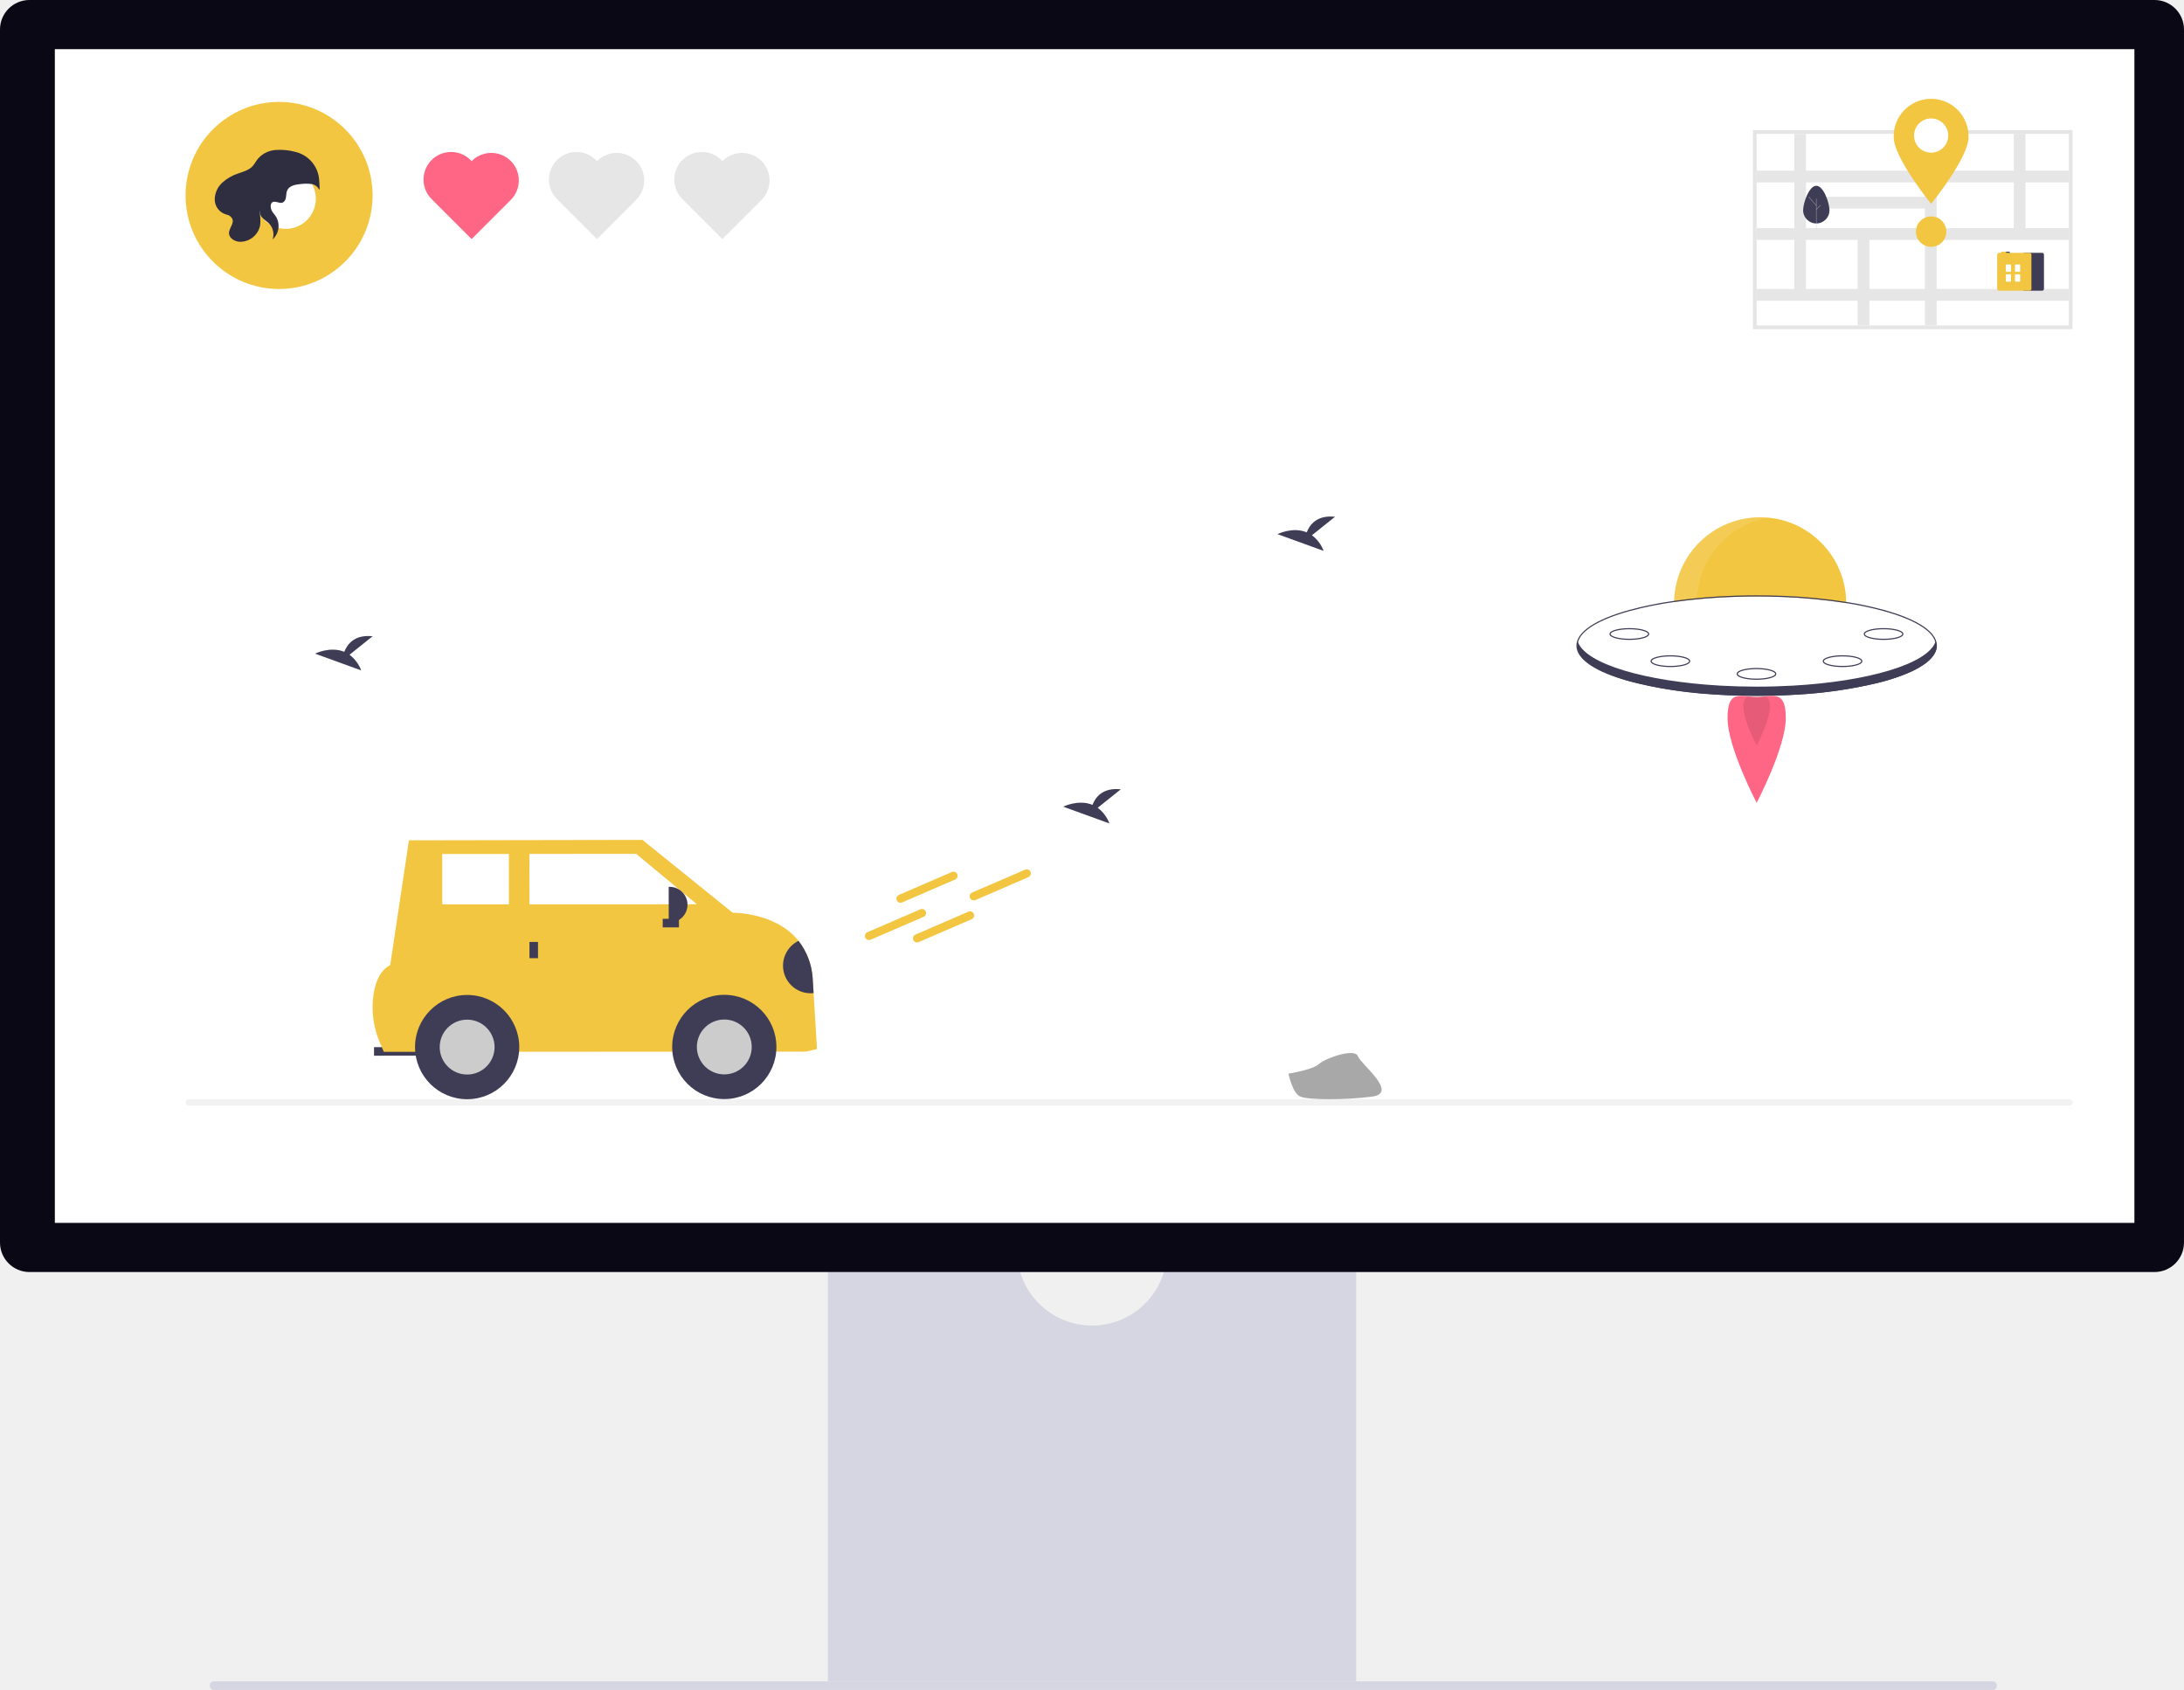
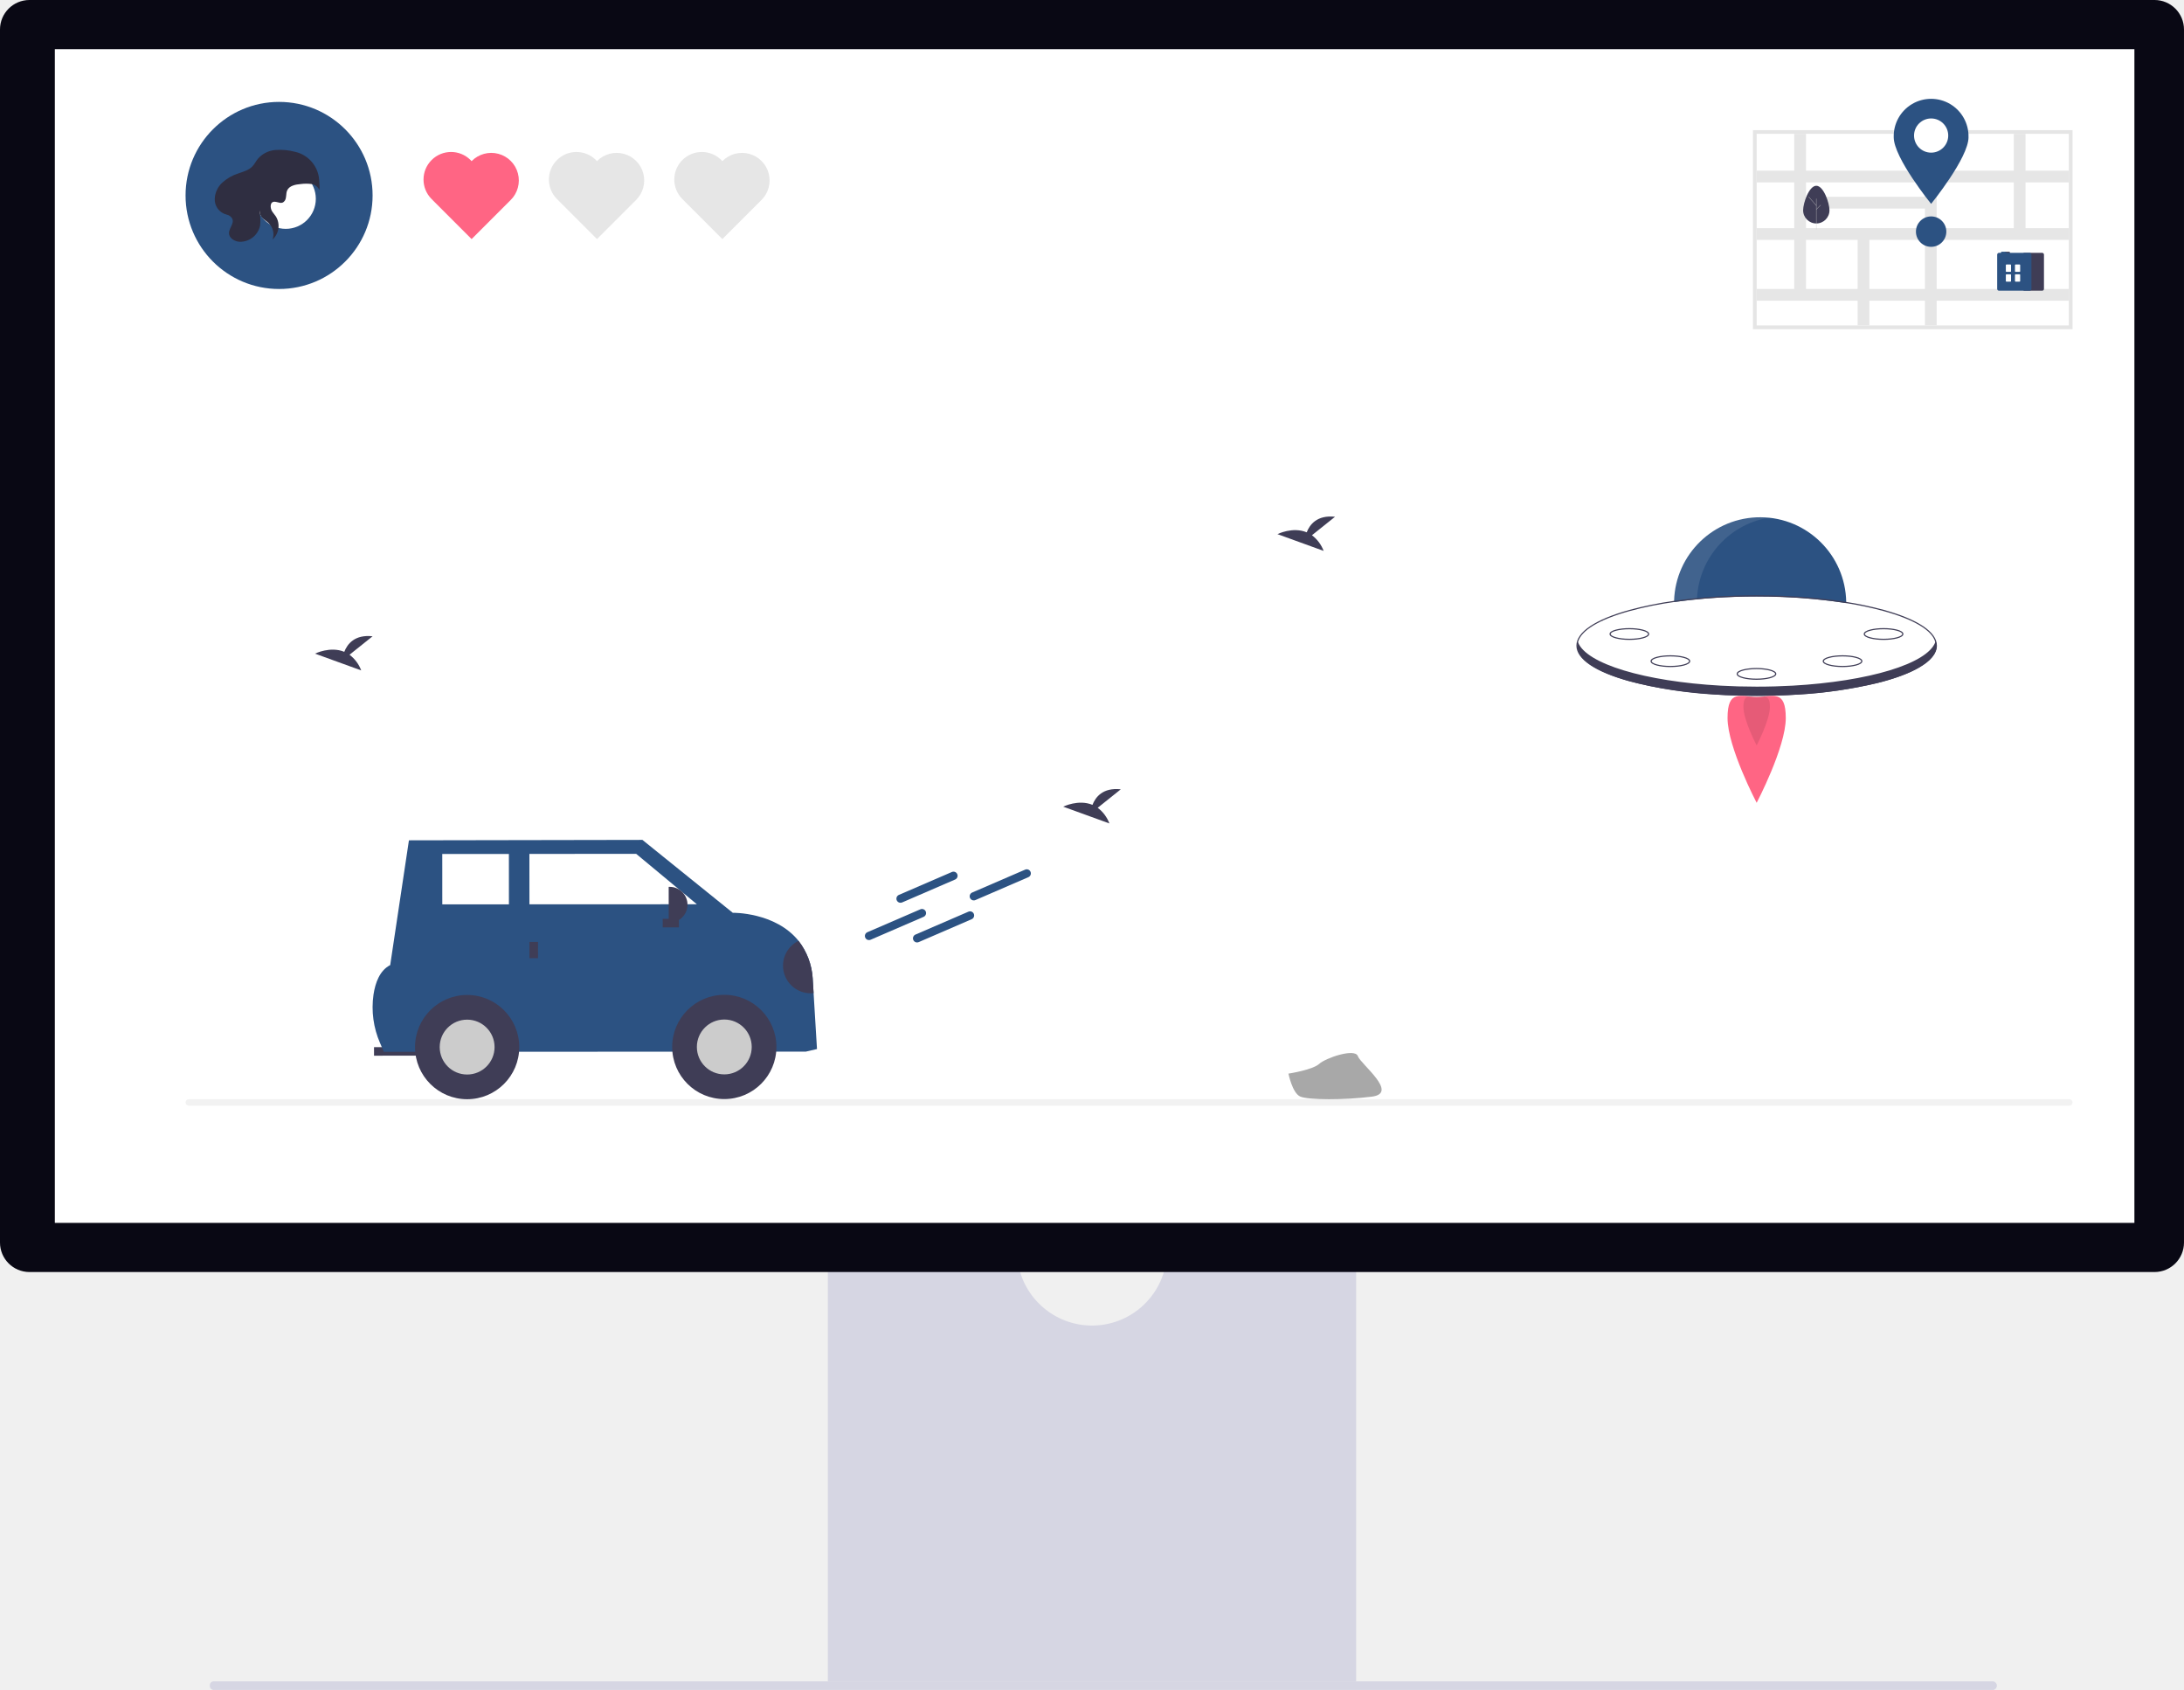
<svg xmlns="http://www.w3.org/2000/svg" width="800.003" height="618.867" viewBox="0 0 800.003 618.867">
  <g transform="translate(-510 -218.568)">
    <path d="M15.18,488.765a1.456,1.456,0,0,0,1.308,1.575H668.472a1.6,1.6,0,0,0,0-3.15H16.488a1.456,1.456,0,0,0-1.308,1.575Z" transform="translate(571.678 347.095)" fill="#d6d6e3" />
    <path d="M353.105,370.945a27.478,27.478,0,0,1-54.387,0H229.146V524.776H422.677V370.945H353.105Z" transform="translate(584.09 309.509)" fill="#d6d6e3" />
    <path d="M789.214,487.736H10.789A10.8,10.8,0,0,1,0,476.947V32.7A10.8,10.8,0,0,1,10.789,21.911H789.214A10.8,10.8,0,0,1,800,32.7V476.947a10.8,10.8,0,0,1-10.789,10.789Z" transform="translate(510 196.656)" fill="#090814" />
    <rect width="761.747" height="429.819" transform="translate(530.088 236.57)" fill="#fff" />
    <path d="M17.679,95.624l-.015.015c-.139-.157-.281-.311-.431-.461A10.095,10.095,0,0,0,2.957,109.454c.15.15.3.292.461.431L3.4,109.9l14.276,14.276L31.955,109.9A10.095,10.095,0,1,0,17.679,95.624Z" transform="translate(665.079 181.943)" fill="#ff6584" />
    <path d="M17.679,95.624l-.015.015c-.139-.157-.281-.311-.431-.461A10.095,10.095,0,0,0,2.957,109.454c.15.15.3.292.461.431L3.4,109.9l14.276,14.276L31.955,109.9A10.095,10.095,0,1,0,17.679,95.624Z" transform="translate(711.006 181.943)" fill="#e6e6e6" />
    <path d="M17.679,95.624l-.015.015c-.139-.157-.281-.311-.431-.461A10.095,10.095,0,0,0,2.957,109.454c.15.15.3.292.461.431L3.4,109.9l14.276,14.276L31.955,109.9A10.095,10.095,0,1,0,17.679,95.624Z" transform="translate(756.933 181.943)" fill="#e6e6e6" />
    <g transform="translate(577.972 255.886)">
-       <ellipse cx="34.255" cy="34.255" rx="34.255" ry="34.255" transform="translate(0 0)" fill="#f3c642" />
+       <ellipse cx="34.255" cy="34.255" rx="34.255" ry="34.255" transform="translate(0 0)" fill="#2c5282" />
      <ellipse cx="11.011" cy="11.011" rx="11.011" ry="11.011" transform="translate(25.691 24.468)" fill="#fff" />
      <path d="M517.7,280.754c.685-1.054.339-2.488.819-3.65.755-1.825,3.1-2.252,5.067-2.419a15.1,15.1,0,0,1,3.926.01,3.768,3.768,0,0,1,2.723,1.974c.291.584.218-1.245.031-3.594a11.351,11.351,0,0,0-8.7-10.155l-.083-.019a21.522,21.522,0,0,0-7.307-.672,9.508,9.508,0,0,0-6.4,3.27c-.7.882-1.189,1.922-1.966,2.733-1.366,1.425-3.391,1.944-5.251,2.605a15.844,15.844,0,0,0-5.758,3.322,8.588,8.588,0,0,0-2.783,5.9,5.715,5.715,0,0,0,4.287,5.805,3,3,0,0,1,1.28.552c2.549,1.976-.359,4.045-.339,6.27.017,1.856,2.083,3.066,3.938,3.153a7.472,7.472,0,0,0,7.442-5.912,15.574,15.574,0,0,0-.118-4.627c-.208-1.761,3.584-5.907,1.079-2.868a4.358,4.358,0,0,0-.958,2.016c-.417,2.428,1.792,3.244,3.186,4.59a5.773,5.773,0,0,1,1.4,5.942,6.656,6.656,0,0,0,1.21-8.4c-.449-.688-1.027-1.287-1.453-1.99-.664-1.1-.847-3.482,1.012-3.417C515.3,281.219,516.677,282.323,517.7,280.754Z" transform="translate(-481.33 -244.615)" fill="#2f2e41" />
    </g>
    <path d="M919.759,686.957H230.773a1.184,1.184,0,0,1,0-2.364H919.759a1.184,1.184,0,0,1,0,2.364Z" transform="translate(348.31 -63.487)" fill="#f2f2f2" />
    <path d="M949.813,722.553s8.825-1.343,11.265-3.567,13.122-5.818,14.153-2.849,15.145,13.555,5.154,14.844-23.426,1.25-26.287-.051S949.813,722.553,949.813,722.553Z" transform="translate(32.145 -110.822)" fill="#a8a8a8" />
    <g transform="translate(1087.443 407.716)">
-       <path d="M495.813,113.6a211.494,211.494,0,0,0-32.8-2.415,215.829,215.829,0,0,0-30.257,2.027c0-.142,0-.284.011-.425a31.531,31.531,0,0,1,63.044.385C495.811,113.321,495.813,113.462,495.813,113.6Z" transform="translate(-396.986 -81.902)" fill="#f3c642" />
+       <path d="M495.813,113.6a211.494,211.494,0,0,0-32.8-2.415,215.829,215.829,0,0,0-30.257,2.027c0-.142,0-.284.011-.425a31.531,31.531,0,0,1,63.044.385C495.811,113.321,495.813,113.462,495.813,113.6Z" transform="translate(-396.986 -81.902)" fill="#2c5282" />
      <g transform="translate(35.673)" opacity="0.1">
        <path d="M468.063,81.086a31.541,31.541,0,0,0-35.749,30.31c-.006.142-.008.284-.011.425,2.743-.394,5.584-.731,8.5-1.012a31.536,31.536,0,0,1,27.26-29.723Z" transform="translate(-432.304 -80.802)" fill="#fff" />
      </g>
      <path d="M376.354,222.536a127.006,127.006,0,0,0-13.8-2.929,199.627,199.627,0,0,0-23.011-2.211c-3.21-.131-6.48-.2-9.785-.2-2.62,0-5.219.042-7.781.127a205.97,205.97,0,0,0-22.466,1.9,132.107,132.107,0,0,0-16.348,3.314c-12.53,3.464-19.431,8.107-19.431,13.072s6.9,9.608,19.431,13.072a159.783,159.783,0,0,0,31.514,4.861c4.886.317,9.938.478,15.08.478,5.159,0,10.228-.163,15.129-.48a165.8,165.8,0,0,0,29.083-4.232c.044-.013.087-.023.131-.034.563-.14,1.117-.286,1.665-.432.2-.055.391-.108.586-.161a.209.209,0,0,1,.034-.011c.186-.051.37-.1.554-.154.368-.106.732-.209,1.09-.317l.047-.013c.311-.093.616-.186.918-.279.248-.078.493-.154.736-.233l.527-.171c.127-.042.252-.083.375-.125.167-.055.334-.112.5-.169.07-.023.14-.047.207-.072.159-.053.313-.108.468-.163l.5-.18c.138-.049.275-.1.41-.15.114-.044.227-.087.341-.129.311-.116.616-.237.916-.356.15-.061.3-.121.449-.182s.294-.121.438-.182q.355-.149.7-.3c.11-.051.222-.1.33-.146l.245-.112c.059-.025.119-.053.176-.08.214-.1.425-.2.633-.3q1.194-.571,2.228-1.168c4.328-2.478,6.611-5.227,6.611-8.084C395.785,230.643,388.884,226,376.354,222.536Zm-.114,25.737a159.707,159.707,0,0,1-31.586,4.857c-4.827.307-9.817.466-14.894.466-5.06,0-10.033-.157-14.845-.463a159.681,159.681,0,0,1-31.635-4.859c-12.331-3.411-19.122-7.908-19.122-12.665a5.1,5.1,0,0,1,.157-1.246c1.079-4.292,7.718-8.308,18.965-11.419a132.012,132.012,0,0,1,16.223-3.295,206.536,206.536,0,0,1,22.6-1.9q3.784-.124,7.656-.123c3.261,0,6.486.066,9.656.193a199.216,199.216,0,0,1,23.145,2.222,126.732,126.732,0,0,1,13.679,2.908c11.245,3.111,17.882,7.125,18.963,11.415a5.041,5.041,0,0,1,.159,1.251C395.362,240.365,388.571,244.862,376.24,248.273Z" transform="translate(-263.734 -188.333)" fill="#3f3d56" />
      <path d="M396.792,298.311c0,2.827-2.33,5.5-6.49,7.891-.692.4-1.437.787-2.228,1.168-.207.1-.419.2-.633.3-.057.028-.116.055-.176.08l-.246.112c-.108.047-.22.1-.33.146q-.343.149-.7.3c-.144.061-.292.123-.438.182s-.3.121-.449.182c-.3.118-.605.239-.916.356-.114.042-.226.085-.341.129-.135.051-.273.1-.411.15l-.5.18c-.154.055-.309.11-.468.163-.068.025-.138.049-.207.072-.165.057-.332.114-.5.169-.123.042-.248.083-.375.125l-.527.171c-.243.078-.489.154-.736.233-.3.093-.607.186-.918.279l-.047.013c-.358.108-.722.212-1.09.317-.184.051-.368.1-.554.155a.2.2,0,0,0-.034.011c-.195.053-.389.106-.586.161-.546.144-1.1.29-1.665.432-.044.011-.087.021-.131.034a167.277,167.277,0,0,1-29.091,4.218c-4.827.311-9.859.476-15.029.476-5.216,0-10.291-.167-15.156-.485-29.043-1.894-50.657-9.106-50.657-17.715a5.307,5.307,0,0,1,.237-1.545c.013.036.025.07.04.106,3.02,7.932,24.451,14.341,52.257,15.905,4.26.241,8.672.366,13.188.366,4.535,0,8.964-.127,13.241-.368,27.784-1.57,49.193-7.982,52.2-15.907q.076-.19.133-.381A5.355,5.355,0,0,1,396.792,298.311Z" transform="translate(-264.862 -250.844)" fill="#3f3d56" />
      <path d="M328.338,278.234c-3.522,0-7.265-.758-7.265-2.162s3.743-2.162,7.265-2.162,7.265.758,7.265,2.162S331.86,278.234,328.338,278.234Zm0-3.9c-4.032,0-6.842.916-6.842,1.739s2.81,1.739,6.842,1.739,6.842-.916,6.842-1.739S332.37,274.333,328.338,274.333Z" transform="translate(-308.939 -233.044)" fill="#3f3d56" />
      <path d="M399.338,325.234c-3.522,0-7.265-.758-7.265-2.162s3.743-2.162,7.265-2.162,7.265.758,7.265,2.162S402.86,325.234,399.338,325.234Zm0-3.9c-4.032,0-6.842.916-6.842,1.739s2.81,1.739,6.842,1.739,6.842-.916,6.842-1.739S403.37,321.333,399.338,321.333Z" transform="translate(-364.914 -270.098)" fill="#3f3d56" />
      <path d="M768.338,278.234c-3.522,0-7.265-.758-7.265-2.162s3.743-2.162,7.265-2.162,7.265.758,7.265,2.162S771.86,278.234,768.338,278.234Zm0-3.9c-4.032,0-6.842.916-6.842,1.739s2.81,1.739,6.842,1.739,6.842-.916,6.842-1.739S772.37,274.333,768.338,274.333Z" transform="translate(-655.826 -233.044)" fill="#3f3d56" />
      <path d="M697.338,325.234c-3.522,0-7.265-.758-7.265-2.162s3.743-2.162,7.265-2.162,7.265.758,7.265,2.162S700.86,325.234,697.338,325.234Zm0-3.9c-4.032,0-6.842.916-6.842,1.739s2.81,1.739,6.842,1.739,6.842-.916,6.842-1.739S701.37,321.333,697.338,321.333Z" transform="translate(-599.851 -270.098)" fill="#3f3d56" />
      <path d="M548.338,347.234c-3.522,0-7.265-.758-7.265-2.162s3.743-2.162,7.265-2.162,7.265.758,7.265,2.162S551.86,347.234,548.338,347.234Zm0-3.9c-4.032,0-6.842.916-6.842,1.739s2.81,1.739,6.842,1.739,6.842-.916,6.842-1.739S552.37,343.333,548.338,343.333Z" transform="translate(-482.383 -287.442)" fill="#3f3d56" />
      <path d="M558,590.111c0-10.71,4.775-7.757,10.666-7.757s10.666-2.953,10.666,7.757-10.666,31.029-10.666,31.029S558,600.822,558,590.111Z" transform="translate(-502.641 -516.294)" fill="#ff6584" />
      <path d="M576,650.719c0-4.868,2.171-3.526,4.848-3.526s4.848-1.342,4.848,3.526-4.848,14.1-4.848,14.1S576,655.587,576,650.719Z" transform="translate(-514.823 -581)" opacity="0.1" />
    </g>
    <g transform="translate(646.483 526.14)">
      <rect width="19.716" height="3.129" transform="matrix(1, -0.001, 0.001, 1, 0.522, 75.896)" fill="#3f3d56" />
-       <path d="M933.115,664.028l-4.068.941-154.6.083-1.39-3.239a32.692,32.692,0,0,1-2.4-17.678c.666-4.473,2.334-8.918,6.124-10.849l6.86-45.694,85.53-.153,33.091,26.69s15.61-.281,24.09,10.277a24.78,24.78,0,0,1,5.183,13.648l.335,5.492Z" transform="translate(-770.332 -587.439)" fill="#f3c642" />
+       <path d="M933.115,664.028l-4.068.941-154.6.083-1.39-3.239a32.692,32.692,0,0,1-2.4-17.678c.666-4.473,2.334-8.918,6.124-10.849l6.86-45.694,85.53-.153,33.091,26.69s15.61-.281,24.09,10.277a24.78,24.78,0,0,1,5.183,13.648l.335,5.492Z" transform="translate(-770.332 -587.439)" fill="#2c5282" />
      <circle cx="19.09" cy="19.09" r="19.09" transform="translate(109.738 56.734)" fill="#3f3d56" />
      <circle cx="10.047" cy="10.047" r="10.047" transform="translate(118.781 65.777)" fill="#ccc" />
      <circle cx="19.09" cy="19.09" r="19.09" transform="translate(15.541 56.786)" fill="#3f3d56" />
      <circle cx="10.047" cy="10.047" r="10.047" transform="translate(24.583 65.828)" fill="#ccc" />
      <path d="M718.268,406.757l-46.179.019h-5.637l-9.517.007v-.694l-.007-8.37-.007-9.4h6.333l5.637-.006,9.985-.007h5.637l11.528-.007Z" transform="translate(-599.484 -383.187)" fill="#fff" />
      <path d="M749.268,406.79l-24.406.013-.006-4.789v-8.37l-.007-5.3h3.574l5.637-.007,15.2-.006Z" transform="translate(-699.332 -383.187)" fill="#fff" />
      <rect width="3.129" height="5.946" transform="matrix(1, -0.001, 0.001, 1, 57.458, 37.375)" fill="#3f3d56" />
      <rect width="3.129" height="5.946" transform="matrix(0.001, 1, -1, 0.001, 112.213, 28.895)" fill="#3f3d56" />
      <path d="M0,13.081H.344A6.541,6.541,0,0,0,6.885,6.541h0A6.541,6.541,0,0,0,.344,0H0Z" transform="matrix(1, -0.001, 0.001, 1, 108.458, 17.192)" fill="#3f3d56" />
      <path d="M782.763,643.053a10.11,10.11,0,0,1-5.518-19.14,24.781,24.781,0,0,1,5.184,13.648Z" transform="translate(-621.224 -586.946)" fill="#3f3d56" />
    </g>
    <path d="M689.553,325.454l8.456-6.763c-6.569-.725-9.268,2.858-10.373,5.693-5.132-2.131-10.719.662-10.719.662l16.919,6.142a12.8,12.8,0,0,0-4.283-5.734Z" transform="translate(222.538 188.926)" fill="#3f3d56" />
    <path d="M464.553,260.454l8.456-6.763c-6.569-.725-9.268,2.858-10.373,5.693-5.132-2.131-10.719.662-10.719.662l16.919,6.142A12.8,12.8,0,0,0,464.553,260.454Z" transform="translate(173.474 197.885)" fill="#3f3d56" />
    <path d="M831.553,231.454l8.456-6.763c-6.569-.725-9.268,2.858-10.373,5.693-5.132-2.131-10.719.662-10.719.662l16.919,6.142A12.8,12.8,0,0,0,831.553,231.454Z" transform="translate(159.014 183.12)" fill="#3f3d56" />
    <path d="M751.965,311.955H634.892V239.069H751.965Zm-114.349-2.724H749.241V241.793H637.616Z" transform="translate(517.215 27.154)" fill="#e5e5e5" />
    <rect width="114.349" height="70.162" transform="translate(1153.469 267.585)" fill="#fff" />
    <path d="M753.332,260.942v-4.308H737.469V243.16h-4.308v13.474H704.92V243.16h-4.308v13.474H657.055V243.16h-4.308v13.474H638.983v4.308h13.764V277.7H638.983V282h13.764v17.95H638.983v4.308h36.979v9.061h4.308v-9.062h20.343v9.061h4.308v-9.061h48.411v-4.308H704.92V282h48.411V277.7H737.469V260.942Zm-52.719,0v5.265H657.055v-5.265Zm-43.558,9.573h43.558v7.18H657.055Zm0,29.437V282h18.907v17.95Zm43.558,0H680.27V282h20.343ZM733.161,277.7H704.92V260.942h28.241Z" transform="translate(514.485 24.425)" fill="#e6e6e6" />
-     <path d="M796.292,163.7c0,7.564-13.7,24.414-13.7,24.414s-13.7-16.85-13.7-24.414a13.7,13.7,0,1,1,27.391,0Z" transform="translate(434.781 105.109)" fill="#f3c642" />
+     <path d="M796.292,163.7c0,7.564-13.7,24.414-13.7,24.414s-13.7-16.85-13.7-24.414a13.7,13.7,0,1,1,27.391,0Z" transform="translate(434.781 105.109)" fill="#2c5282" />
    <path d="M815.108,187.246a6.261,6.261,0,1,1-6.261-6.261,6.261,6.261,0,0,1,6.261,6.261Z" transform="translate(408.531 80.963)" fill="#fff" style="isolation:isolate" />
-     <ellipse cx="5.568" cy="5.568" rx="5.568" ry="5.568" transform="translate(1211.809 297.821)" fill="#f3c642" />
+     <ellipse cx="5.568" cy="5.568" rx="5.568" ry="5.568" transform="translate(1211.809 297.821)" fill="#2c5282" />
    <g transform="translate(1241.573 310.755)">
      <path d="M791.834,576.342h-1.262a.355.355,0,0,1-.355-.355v-1.656a.355.355,0,0,1,.355-.355h1.262a.355.355,0,0,1,.355.355v1.656A.355.355,0,0,1,791.834,576.342Z" transform="translate(-787.487 -573.977)" fill="#3f3d56" />
      <path d="M818.331,595.923h-6.466a.671.671,0,0,1-.67-.67V582.715a.671.671,0,0,1,.67-.67h6.466a.671.671,0,0,1,.67.67v12.538A.671.671,0,0,1,818.331,595.923Z" transform="translate(-801.865 -581.648)" fill="#3f3d56" />
-       <path d="M787.885,595.923h-11.2a.671.671,0,0,1-.67-.67V582.715a.671.671,0,0,1,.67-.67h11.2a.671.671,0,0,1,.67.67v12.538A.671.671,0,0,1,787.885,595.923Z" transform="translate(-776.018 -581.648)" fill="#f3c642" />
-       <path d="M786.993,576.342h-1.262a.355.355,0,0,1-.355-.355v-1.656a.355.355,0,0,1,.355-.355h1.262a.355.355,0,0,1,.355.355v1.656A.355.355,0,0,1,786.993,576.342Z" transform="translate(-784.003 -573.977)" fill="#f3c642" />
+       <path d="M787.885,595.923h-11.2a.671.671,0,0,1-.67-.67V582.715a.671.671,0,0,1,.67-.67h11.2a.671.671,0,0,1,.67.67v12.538A.671.671,0,0,1,787.885,595.923Z" transform="translate(-776.018 -581.648)" fill="#2c5282" />
+       <path d="M786.993,576.342h-1.262a.355.355,0,0,1-.355-.355v-1.656a.355.355,0,0,1,.355-.355h1.262a.355.355,0,0,1,.355.355v1.656A.355.355,0,0,1,786.993,576.342Z" transform="translate(-784.003 -573.977)" fill="#2c5282" />
      <path d="M793.527,599.087h-1.5a.2.2,0,0,1-.2-.2V596.6a.2.2,0,0,1,.2-.2h1.5a.2.2,0,0,1,.2.2v2.287A.2.2,0,0,1,793.527,599.087Z" transform="translate(-788.657 -591.727)" fill="#fff" />
      <path d="M805.468,599.087h-1.5a.2.2,0,0,1-.2-.2V596.6a.2.2,0,0,1,.2-.2h1.5a.2.2,0,0,1,.2.2v2.287A.2.2,0,0,1,805.468,599.087Z" transform="translate(-797.249 -591.727)" fill="#fff" />
      <path d="M793.527,616.192h-1.5a.2.2,0,0,1-.2-.2v-2.287a.2.2,0,0,1,.2-.2h1.5a.2.2,0,0,1,.2.2v2.287A.2.2,0,0,1,793.527,616.192Z" transform="translate(-788.657 -605.239)" fill="#fff" />
      <path d="M805.468,616.192h-1.5a.2.2,0,0,1-.2-.2v-2.287a.2.2,0,0,1,.2-.2h1.5a.2.2,0,0,1,.2.2v2.287A.2.2,0,0,1,805.468,616.192Z" transform="translate(-797.249 -605.239)" fill="#fff" />
    </g>
    <g transform="translate(1170.488 286.593)">
      <path d="M310.949,250.465c0-2.663-2.16-8.982-4.825-8.982s-4.825,6.319-4.825,8.982a4.825,4.825,0,0,0,9.65,0Z" transform="translate(-301.298 -241.483)" fill="#3f3d56" />
      <path d="M327.693,298.65a.055.055,0,0,1-.055-.055V287.331a.055.055,0,1,1,.11,0V298.6A.055.055,0,0,1,327.693,298.65Z" transform="translate(-322.868 -282.578)" fill="#ccc" />
      <path d="M315.144,284.231a.055.055,0,0,1-.042-.019l-2.775-3.2a.055.055,0,0,1,.083-.072l2.775,3.2a.055.055,0,0,1-.042.091Z" transform="translate(-310.319 -276.926)" fill="#ccc" />
      <path d="M327.693,301.771a.055.055,0,0,1-.039-.094l1.577-1.577a.055.055,0,1,1,.078.078l-1.577,1.577A.055.055,0,0,1,327.693,301.771Z" transform="translate(-322.868 -293.054)" fill="#ccc" />
    </g>
-     <path d="M0,13.441a1.5,1.5,0,0,1-1.239-.653A1.5,1.5,0,0,1-.847,10.7L16.605-1.238a1.5,1.5,0,0,1,2.085.391A1.5,1.5,0,0,1,18.3,1.238L.847,13.179A1.493,1.493,0,0,1,0,13.441Z" transform="translate(830.591 549.608) rotate(11)" fill="#f3c642" />
-     <path d="M0,13.441a1.5,1.5,0,0,1-1.239-.653A1.5,1.5,0,0,1-.847,10.7L16.605-1.238a1.5,1.5,0,0,1,2.085.391A1.5,1.5,0,0,1,18.3,1.238L.847,13.179A1.493,1.493,0,0,1,0,13.441Z" transform="translate(842.136 535.944) rotate(11)" fill="#f3c642" />
-     <path d="M0,13.441a1.5,1.5,0,0,1-1.239-.653A1.5,1.5,0,0,1-.847,10.7L16.605-1.238a1.5,1.5,0,0,1,2.085.391A1.5,1.5,0,0,1,18.3,1.238L.847,13.179A1.493,1.493,0,0,1,0,13.441Z" transform="translate(848.202 550.473) rotate(11)" fill="#f3c642" />
-     <path d="M0,13.441a1.5,1.5,0,0,1-1.239-.653A1.5,1.5,0,0,1-.847,10.7L16.605-1.238a1.5,1.5,0,0,1,2.085.391A1.5,1.5,0,0,1,18.3,1.238L.847,13.179A1.493,1.493,0,0,1,0,13.441Z" transform="translate(868.973 535.079) rotate(11)" fill="#f3c642" />
+     <path d="M0,13.441a1.5,1.5,0,0,1-1.239-.653A1.5,1.5,0,0,1-.847,10.7L16.605-1.238a1.5,1.5,0,0,1,2.085.391A1.5,1.5,0,0,1,18.3,1.238L.847,13.179A1.493,1.493,0,0,1,0,13.441Z" transform="translate(830.591 549.608) rotate(11)" fill="#2c5282" />
+     <path d="M0,13.441a1.5,1.5,0,0,1-1.239-.653A1.5,1.5,0,0,1-.847,10.7L16.605-1.238a1.5,1.5,0,0,1,2.085.391A1.5,1.5,0,0,1,18.3,1.238L.847,13.179A1.493,1.493,0,0,1,0,13.441Z" transform="translate(842.136 535.944) rotate(11)" fill="#2c5282" />
+     <path d="M0,13.441a1.5,1.5,0,0,1-1.239-.653A1.5,1.5,0,0,1-.847,10.7L16.605-1.238a1.5,1.5,0,0,1,2.085.391A1.5,1.5,0,0,1,18.3,1.238L.847,13.179A1.493,1.493,0,0,1,0,13.441Z" transform="translate(848.202 550.473) rotate(11)" fill="#2c5282" />
+     <path d="M0,13.441a1.5,1.5,0,0,1-1.239-.653A1.5,1.5,0,0,1-.847,10.7L16.605-1.238a1.5,1.5,0,0,1,2.085.391A1.5,1.5,0,0,1,18.3,1.238L.847,13.179A1.493,1.493,0,0,1,0,13.441Z" transform="translate(868.973 535.079) rotate(11)" fill="#2c5282" />
  </g>
</svg>
